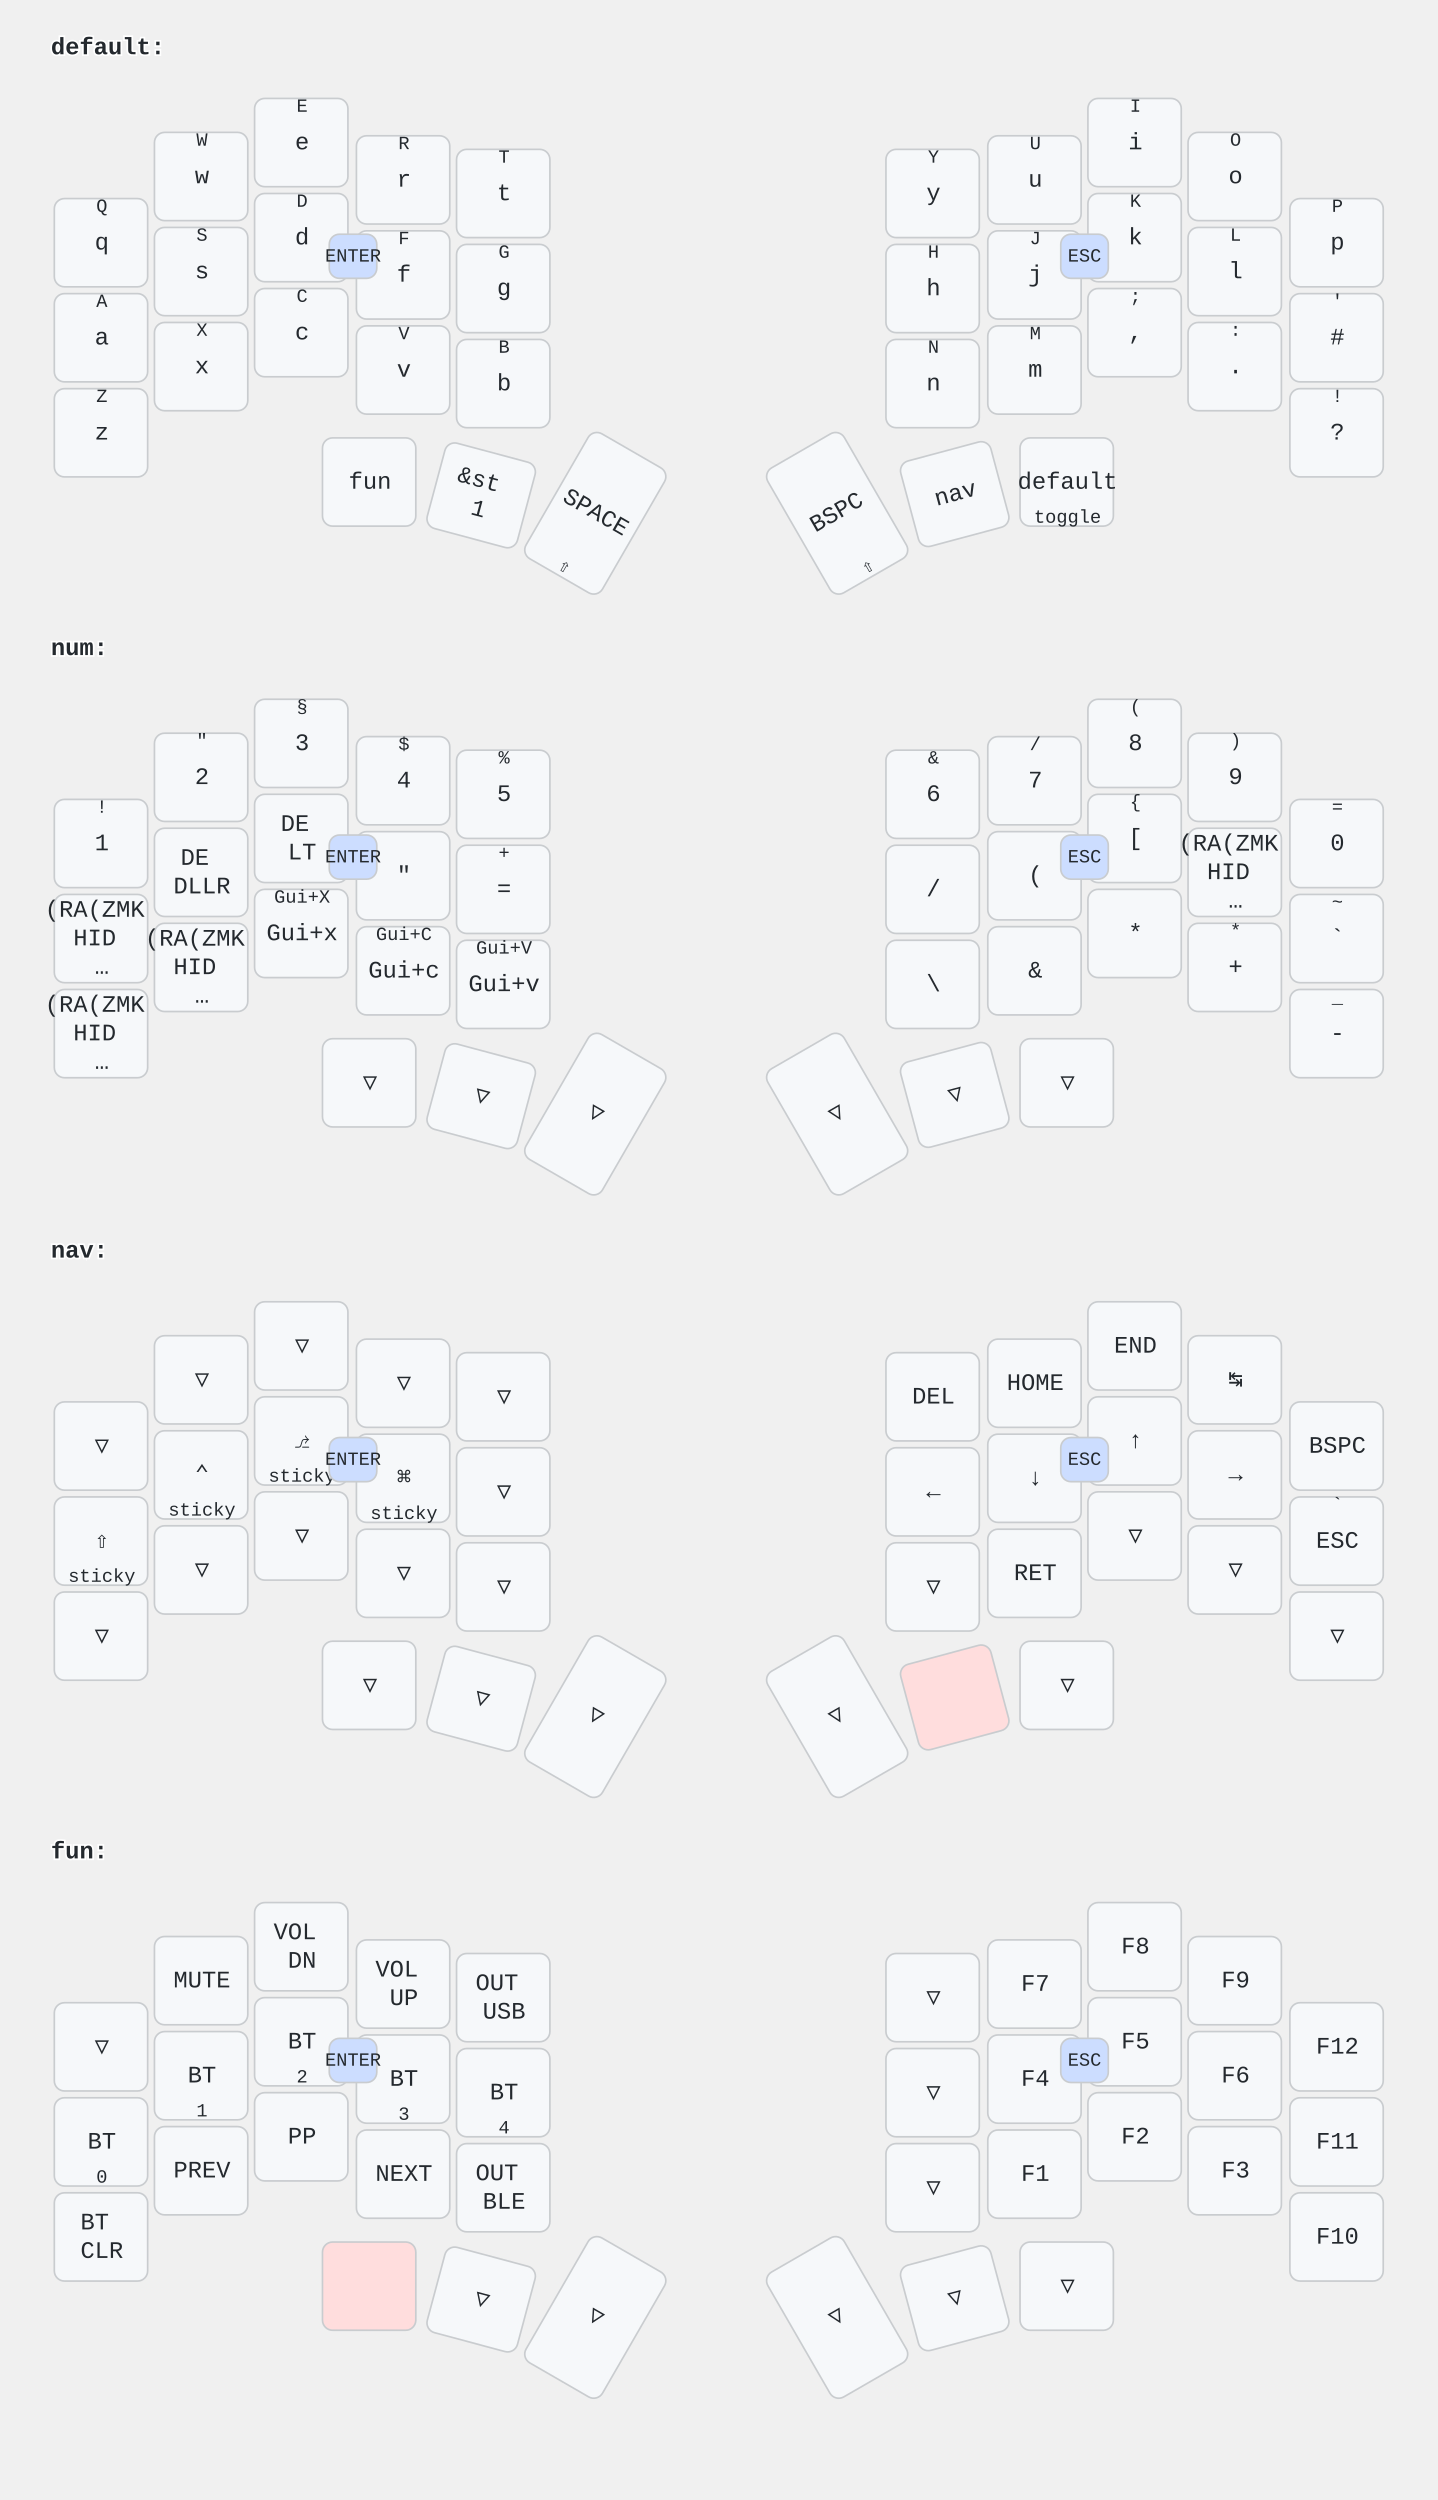
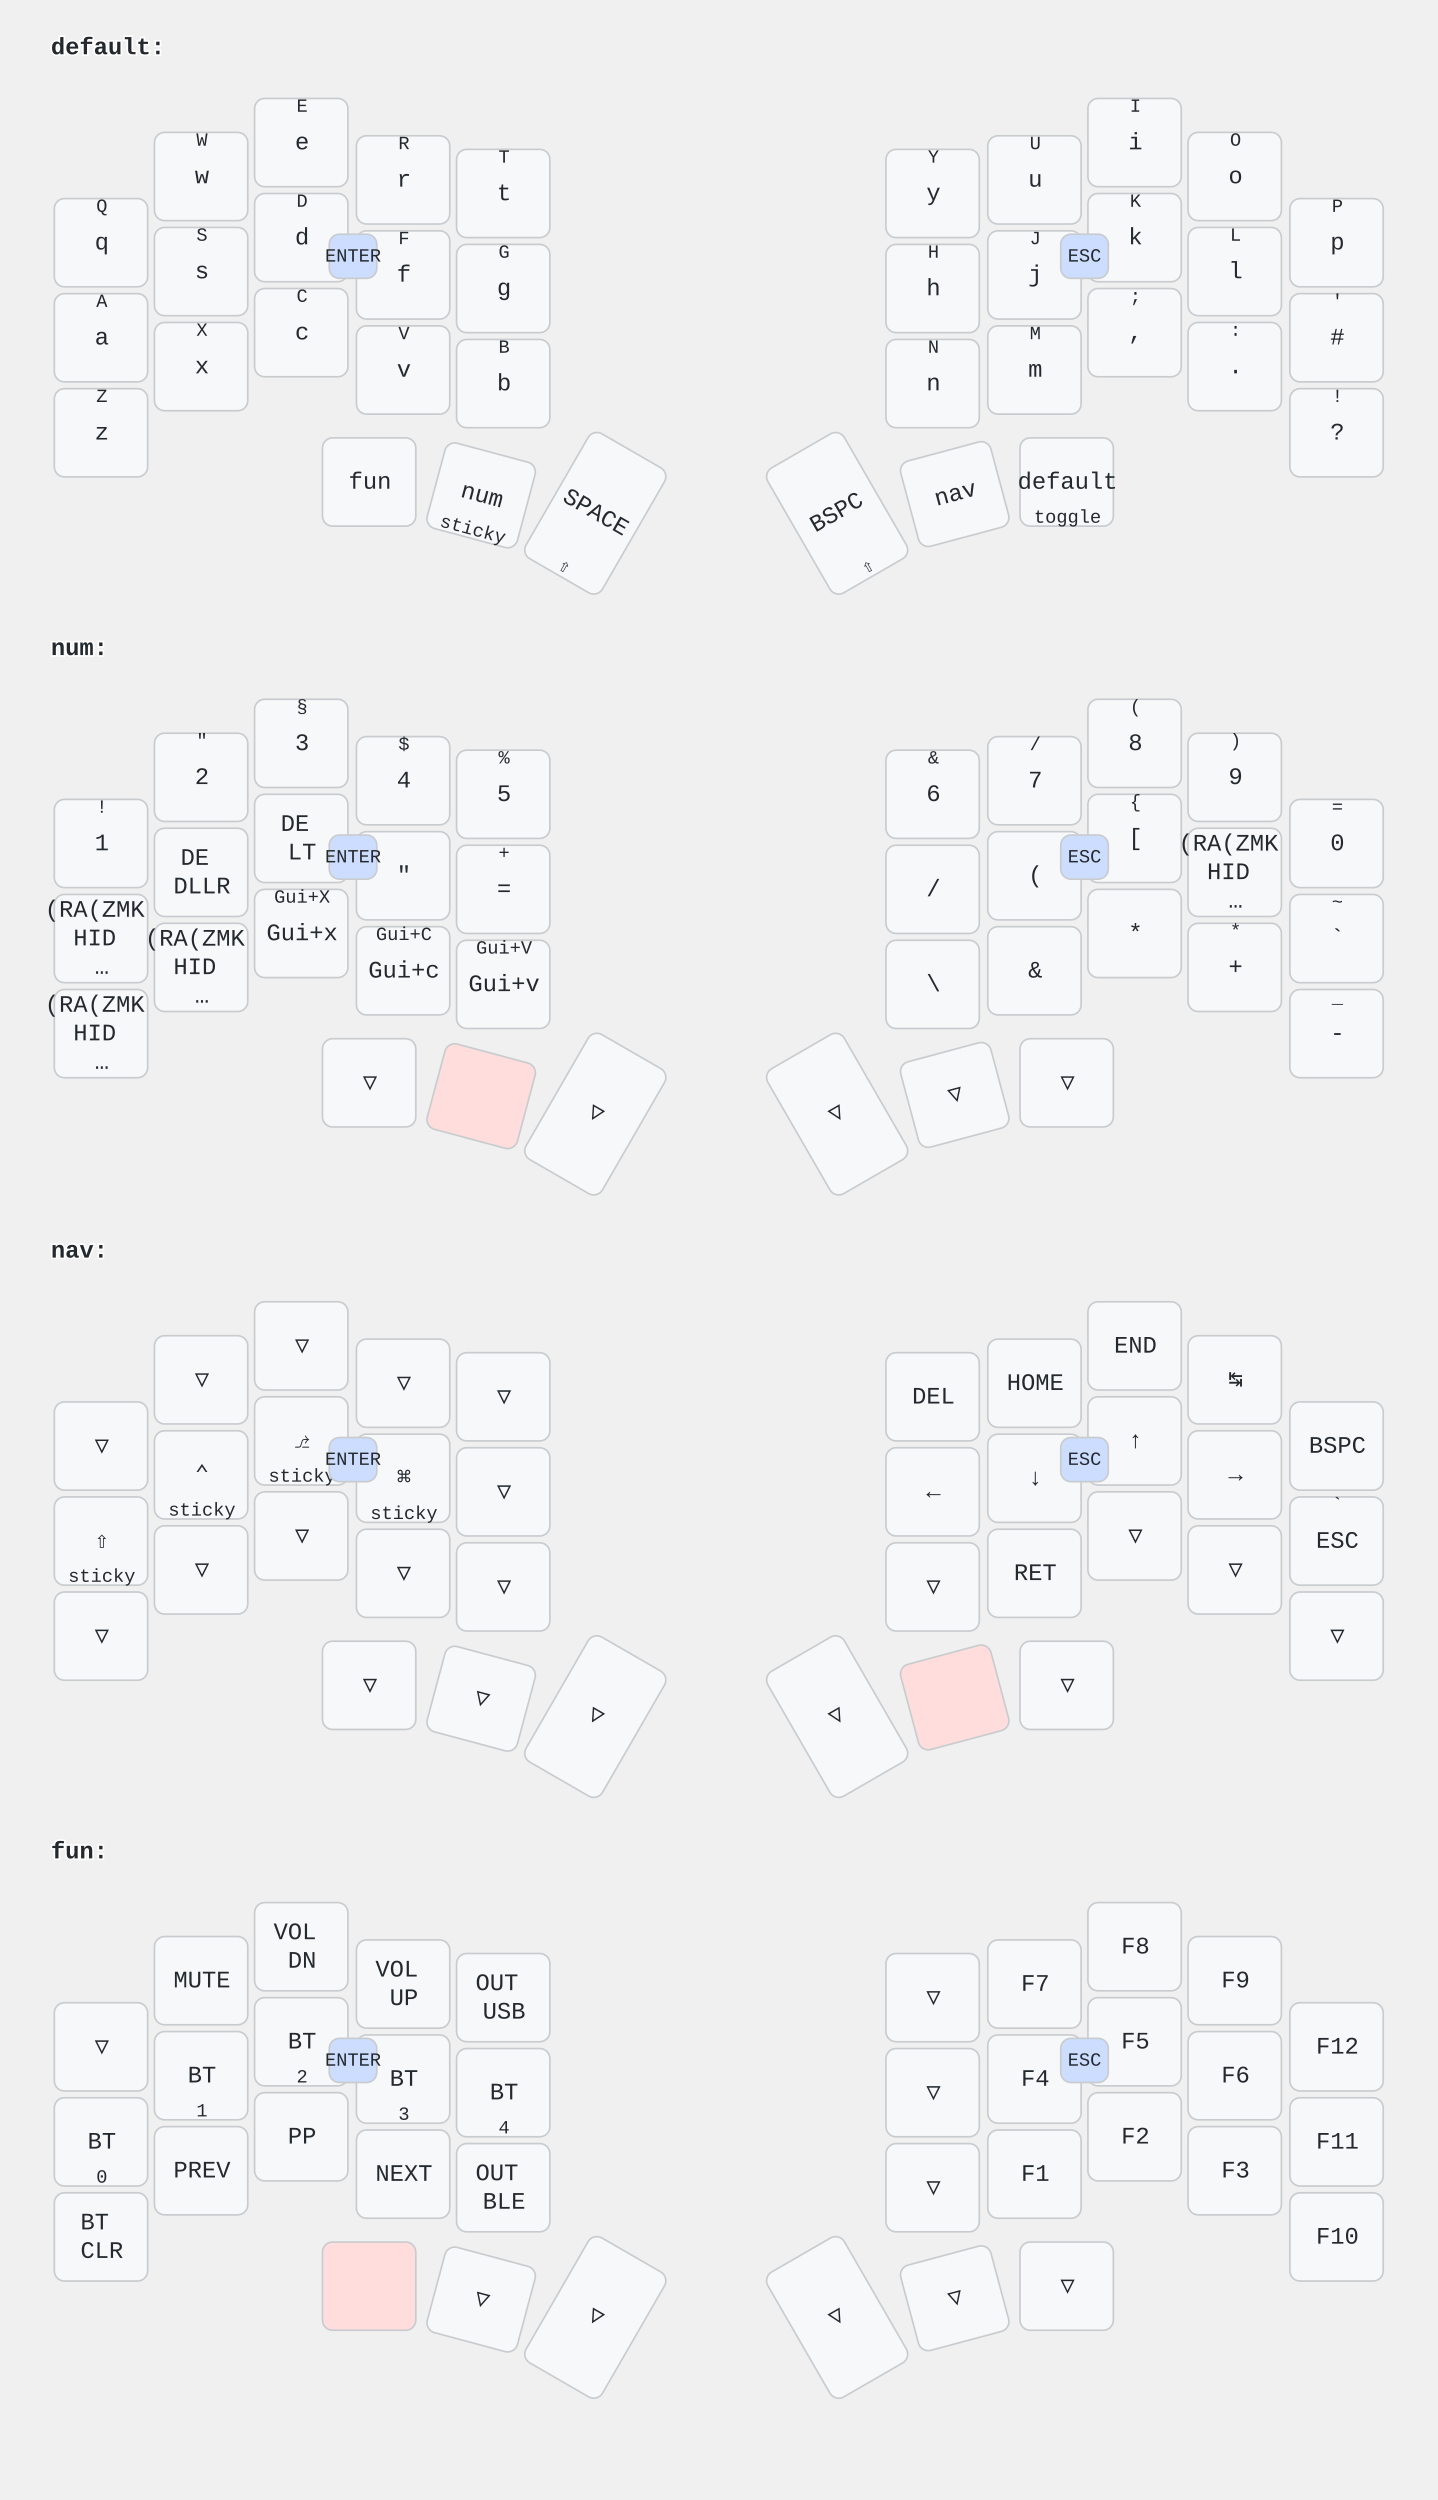
<svg xmlns="http://www.w3.org/2000/svg" width="847" height="1473" viewBox="0 0 847 1473" class="keymap">
  <style>/* font and background color specifications */
svg {
    font-family: SFMono-Regular,Consolas,Liberation Mono,Menlo,monospace;
    font-size: 14px;
    font-kerning: normal;
    text-rendering: optimizeLegibility;
    fill: #24292e;
}

/* default key styling */
rect {
    fill: #f6f8fa;
    stroke: #c9cccf;
    stroke-width: 1;
}

/* color accent for combo boxes */
rect.combo {
    fill: #cdf;
}

/* color accent for held keys */
rect.held, rect.combo.held {
    fill: #fdd;
}

/* color accent for ghost (optional) keys */
rect.ghost, rect.combo.ghost {
    fill: #ddd;
}

text {
    text-anchor: middle;
    dominant-baseline: middle;
}

/* styling for layer labels */
text.label {
    font-weight: bold;
    text-anchor: start;
    stroke: white;
    stroke-width: 2;
    paint-order: stroke;
}

/* styling for combo tap, and key hold/shifted label text */
text.combo, text.hold, text.shifted {
    font-size: 11px;
}

text.hold {
    text-anchor: middle;
    dominant-baseline: auto;
}

text.shifted {
    text-anchor: middle;
    dominant-baseline: hanging;
}

/* styling for hold/shifted label text in combo box */
text.combo.hold, text.combo.shifted {
    font-size: 8px;
}

/* styling for combo dendrons */
path {
    stroke-width: 1;
    stroke: gray;
    fill: none;
}
</style>
  <g transform="translate(30, 0)" class="layer-default">
    <text x="0" y="28" class="label" id="default">default:</text>
    <g transform="translate(0, 56)">
      <g transform="translate(30, 87)" class="key keypos-0">
        <rect rx="6" ry="6" x="-28" y="-26" width="55" height="52" class="key" />
        <text x="0" y="0" class="key tap">q</text>
        <text x="0" y="-24" class="key shifted">Q</text>
      </g>
      <g transform="translate(89, 48)" class="key keypos-1">
        <rect rx="6" ry="6" x="-28" y="-26" width="55" height="52" class="key" />
        <text x="0" y="0" class="key tap">w</text>
        <text x="0" y="-24" class="key shifted">W</text>
      </g>
      <g transform="translate(148, 28)" class="key keypos-2">
        <rect rx="6" ry="6" x="-28" y="-26" width="55" height="52" class="key" />
        <text x="0" y="0" class="key tap">e</text>
        <text x="0" y="-24" class="key shifted">E</text>
      </g>
      <g transform="translate(208, 50)" class="key keypos-3">
        <rect rx="6" ry="6" x="-28" y="-26" width="55" height="52" class="key" />
        <text x="0" y="0" class="key tap">r</text>
        <text x="0" y="-24" class="key shifted">R</text>
      </g>
      <g transform="translate(267, 58)" class="key keypos-4">
        <rect rx="6" ry="6" x="-28" y="-26" width="55" height="52" class="key" />
        <text x="0" y="0" class="key tap">t</text>
        <text x="0" y="-24" class="key shifted">T</text>
      </g>
      <g transform="translate(520, 58)" class="key keypos-5">
        <rect rx="6" ry="6" x="-28" y="-26" width="55" height="52" class="key" />
        <text x="0" y="0" class="key tap">y</text>
        <text x="0" y="-24" class="key shifted">Y</text>
      </g>
      <g transform="translate(580, 50)" class="key keypos-6">
        <rect rx="6" ry="6" x="-28" y="-26" width="55" height="52" class="key" />
        <text x="0" y="0" class="key tap">u</text>
        <text x="0" y="-24" class="key shifted">U</text>
      </g>
      <g transform="translate(639, 28)" class="key keypos-7">
        <rect rx="6" ry="6" x="-28" y="-26" width="55" height="52" class="key" />
        <text x="0" y="0" class="key tap">i</text>
        <text x="0" y="-24" class="key shifted">I</text>
      </g>
      <g transform="translate(698, 48)" class="key keypos-8">
        <rect rx="6" ry="6" x="-28" y="-26" width="55" height="52" class="key" />
        <text x="0" y="0" class="key tap">o</text>
        <text x="0" y="-24" class="key shifted">O</text>
      </g>
      <g transform="translate(758, 87)" class="key keypos-9">
        <rect rx="6" ry="6" x="-28" y="-26" width="55" height="52" class="key" />
        <text x="0" y="0" class="key tap">p</text>
        <text x="0" y="-24" class="key shifted">P</text>
      </g>
      <g transform="translate(30, 143)" class="key keypos-10">
        <rect rx="6" ry="6" x="-28" y="-26" width="55" height="52" class="key" />
        <text x="0" y="0" class="key tap">a</text>
        <text x="0" y="-24" class="key shifted">A</text>
      </g>
      <g transform="translate(89, 104)" class="key keypos-11">
        <rect rx="6" ry="6" x="-28" y="-26" width="55" height="52" class="key" />
        <text x="0" y="0" class="key tap">s</text>
        <text x="0" y="-24" class="key shifted">S</text>
      </g>
      <g transform="translate(148, 84)" class="key keypos-12">
        <rect rx="6" ry="6" x="-28" y="-26" width="55" height="52" class="key" />
        <text x="0" y="0" class="key tap">d</text>
        <text x="0" y="-24" class="key shifted">D</text>
      </g>
      <g transform="translate(208, 106)" class="key keypos-13">
        <rect rx="6" ry="6" x="-28" y="-26" width="55" height="52" class="key" />
        <text x="0" y="0" class="key tap">f</text>
        <text x="0" y="-24" class="key shifted">F</text>
      </g>
      <g transform="translate(267, 114)" class="key keypos-14">
        <rect rx="6" ry="6" x="-28" y="-26" width="55" height="52" class="key" />
        <text x="0" y="0" class="key tap">g</text>
        <text x="0" y="-24" class="key shifted">G</text>
      </g>
      <g transform="translate(520, 114)" class="key keypos-15">
        <rect rx="6" ry="6" x="-28" y="-26" width="55" height="52" class="key" />
        <text x="0" y="0" class="key tap">h</text>
        <text x="0" y="-24" class="key shifted">H</text>
      </g>
      <g transform="translate(580, 106)" class="key keypos-16">
        <rect rx="6" ry="6" x="-28" y="-26" width="55" height="52" class="key" />
        <text x="0" y="0" class="key tap">j</text>
        <text x="0" y="-24" class="key shifted">J</text>
      </g>
      <g transform="translate(639, 84)" class="key keypos-17">
        <rect rx="6" ry="6" x="-28" y="-26" width="55" height="52" class="key" />
        <text x="0" y="0" class="key tap">k</text>
        <text x="0" y="-24" class="key shifted">K</text>
      </g>
      <g transform="translate(698, 104)" class="key keypos-18">
        <rect rx="6" ry="6" x="-28" y="-26" width="55" height="52" class="key" />
        <text x="0" y="0" class="key tap">l</text>
        <text x="0" y="-24" class="key shifted">L</text>
      </g>
      <g transform="translate(758, 143)" class="key keypos-19">
        <rect rx="6" ry="6" x="-28" y="-26" width="55" height="52" class="key" />
        <text x="0" y="0" class="key tap">#</text>
        <text x="0" y="-24" class="key shifted">'</text>
      </g>
      <g transform="translate(30, 199)" class="key keypos-20">
        <rect rx="6" ry="6" x="-28" y="-26" width="55" height="52" class="key" />
        <text x="0" y="0" class="key tap">z</text>
        <text x="0" y="-24" class="key shifted">Z</text>
      </g>
      <g transform="translate(89, 160)" class="key keypos-21">
        <rect rx="6" ry="6" x="-28" y="-26" width="55" height="52" class="key" />
        <text x="0" y="0" class="key tap">x</text>
        <text x="0" y="-24" class="key shifted">X</text>
      </g>
      <g transform="translate(148, 140)" class="key keypos-22">
        <rect rx="6" ry="6" x="-28" y="-26" width="55" height="52" class="key" />
        <text x="0" y="0" class="key tap">c</text>
        <text x="0" y="-24" class="key shifted">C</text>
      </g>
      <g transform="translate(208, 162)" class="key keypos-23">
        <rect rx="6" ry="6" x="-28" y="-26" width="55" height="52" class="key" />
        <text x="0" y="0" class="key tap">v</text>
        <text x="0" y="-24" class="key shifted">V</text>
      </g>
      <g transform="translate(267, 170)" class="key keypos-24">
        <rect rx="6" ry="6" x="-28" y="-26" width="55" height="52" class="key" />
        <text x="0" y="0" class="key tap">b</text>
        <text x="0" y="-24" class="key shifted">B</text>
      </g>
      <g transform="translate(520, 170)" class="key keypos-25">
        <rect rx="6" ry="6" x="-28" y="-26" width="55" height="52" class="key" />
        <text x="0" y="0" class="key tap">n</text>
        <text x="0" y="-24" class="key shifted">N</text>
      </g>
      <g transform="translate(580, 162)" class="key keypos-26">
        <rect rx="6" ry="6" x="-28" y="-26" width="55" height="52" class="key" />
        <text x="0" y="0" class="key tap">m</text>
        <text x="0" y="-24" class="key shifted">M</text>
      </g>
      <g transform="translate(639, 140)" class="key keypos-27">
        <rect rx="6" ry="6" x="-28" y="-26" width="55" height="52" class="key" />
        <text x="0" y="0" class="key tap">,</text>
        <text x="0" y="-24" class="key shifted">;</text>
      </g>
      <g transform="translate(698, 160)" class="key keypos-28">
        <rect rx="6" ry="6" x="-28" y="-26" width="55" height="52" class="key" />
        <text x="0" y="0" class="key tap">.</text>
        <text x="0" y="-24" class="key shifted">:</text>
      </g>
      <g transform="translate(758, 199)" class="key keypos-29">
        <rect rx="6" ry="6" x="-28" y="-26" width="55" height="52" class="key" />
        <text x="0" y="0" class="key tap">?</text>
        <text x="0" y="-24" class="key shifted">!</text>
      </g>
      <g transform="translate(188, 228)" class="key keypos-30">
        <rect rx="6" ry="6" x="-28" y="-26" width="55" height="52" class="key" />
        <a href="#fun">
          <text x="0" y="0" class="key tap layer-activator">fun</text>
        </a>
      </g>
      <g transform="translate(254, 236) rotate(15.0)" class="key keypos-31">
        <rect rx="6" ry="6" x="-28" y="-26" width="55" height="52" class="key" />
-         <text x="0" y="0" class="key tap">
-           <tspan x="0" dy="-0.6em">&amp;st</tspan>
-           <tspan x="0" dy="1.2em">1</tspan>
-         </text>
+         <a href="#num">
+           <text x="0" y="0" class="key tap layer-activator">num</text>
+         </a>
+         <text x="0" y="24" class="key hold">sticky</text>
      </g>
      <g transform="translate(321, 246) rotate(30.0)" class="key keypos-32">
        <rect rx="6" ry="6" x="-26" y="-42" width="52" height="85" class="key" />
        <text x="0" y="0" class="key tap">SPACE</text>
        <text x="0" y="40" class="key hold">⇧</text>
      </g>
      <g transform="translate(463, 246) rotate(-30.0)" class="key keypos-33">
        <rect rx="6" ry="6" x="-26" y="-42" width="52" height="85" class="key" />
        <text x="0" y="0" class="key tap">BSPC</text>
        <text x="0" y="40" class="key hold">⇧</text>
      </g>
      <g transform="translate(533, 235) rotate(-15.0)" class="key keypos-34">
        <rect rx="6" ry="6" x="-28" y="-26" width="55" height="52" class="key" />
        <a href="#nav">
          <text x="0" y="0" class="key tap layer-activator">nav</text>
        </a>
      </g>
      <g transform="translate(599, 228)" class="key keypos-35">
        <rect rx="6" ry="6" x="-28" y="-26" width="55" height="52" class="key" />
        <a href="#default">
          <text x="0" y="0" class="key tap layer-activator">default</text>
        </a>
        <text x="0" y="24" class="key hold">toggle</text>
      </g>
      <g class="combo combopos-0">
        <rect rx="6" ry="6" x="595" y="82" width="28" height="26" class="combo" />
        <text x="609" y="95" class="combo tap">ESC</text>
      </g>
      <g class="combo combopos-1">
        <rect rx="6" ry="6" x="164" y="82" width="28" height="26" class="combo" />
        <text x="178" y="95" class="combo tap">ENTER</text>
      </g>
    </g>
  </g>
  <g transform="translate(30, 354)" class="layer-num">
    <text x="0" y="28" class="label" id="num">num:</text>
    <g transform="translate(0, 56)">
      <g transform="translate(30, 87)" class="key keypos-0">
        <rect rx="6" ry="6" x="-28" y="-26" width="55" height="52" class="key" />
        <text x="0" y="0" class="key tap">1</text>
        <text x="0" y="-24" class="key shifted">!</text>
      </g>
      <g transform="translate(89, 48)" class="key keypos-1">
        <rect rx="6" ry="6" x="-28" y="-26" width="55" height="52" class="key" />
        <text x="0" y="0" class="key tap">2</text>
        <text x="0" y="-24" class="key shifted">"</text>
      </g>
      <g transform="translate(148, 28)" class="key keypos-2">
        <rect rx="6" ry="6" x="-28" y="-26" width="55" height="52" class="key" />
        <text x="0" y="0" class="key tap">3</text>
        <text x="0" y="-24" class="key shifted">§</text>
      </g>
      <g transform="translate(208, 50)" class="key keypos-3">
        <rect rx="6" ry="6" x="-28" y="-26" width="55" height="52" class="key" />
        <text x="0" y="0" class="key tap">4</text>
        <text x="0" y="-24" class="key shifted">$</text>
      </g>
      <g transform="translate(267, 58)" class="key keypos-4">
        <rect rx="6" ry="6" x="-28" y="-26" width="55" height="52" class="key" />
        <text x="0" y="0" class="key tap">5</text>
        <text x="0" y="-24" class="key shifted">%</text>
      </g>
      <g transform="translate(520, 58)" class="key keypos-5">
        <rect rx="6" ry="6" x="-28" y="-26" width="55" height="52" class="key" />
        <text x="0" y="0" class="key tap">6</text>
        <text x="0" y="-24" class="key shifted">&amp;</text>
      </g>
      <g transform="translate(580, 50)" class="key keypos-6">
        <rect rx="6" ry="6" x="-28" y="-26" width="55" height="52" class="key" />
        <text x="0" y="0" class="key tap">7</text>
        <text x="0" y="-24" class="key shifted">/</text>
      </g>
      <g transform="translate(639, 28)" class="key keypos-7">
        <rect rx="6" ry="6" x="-28" y="-26" width="55" height="52" class="key" />
        <text x="0" y="0" class="key tap">8</text>
        <text x="0" y="-24" class="key shifted">(</text>
      </g>
      <g transform="translate(698, 48)" class="key keypos-8">
        <rect rx="6" ry="6" x="-28" y="-26" width="55" height="52" class="key" />
        <text x="0" y="0" class="key tap">9</text>
        <text x="0" y="-24" class="key shifted">)</text>
      </g>
      <g transform="translate(758, 87)" class="key keypos-9">
        <rect rx="6" ry="6" x="-28" y="-26" width="55" height="52" class="key" />
        <text x="0" y="0" class="key tap">0</text>
        <text x="0" y="-24" class="key shifted">=</text>
      </g>
      <g transform="translate(30, 143)" class="key keypos-10">
        <rect rx="6" ry="6" x="-28" y="-26" width="55" height="52" class="key" />
        <text x="0" y="0" class="key tap">
          <tspan x="0" dy="-1.2em">(RA(ZMK</tspan>
          <tspan x="0" dy="1.2em">HID</tspan>
          <tspan x="0" dy="1.2em">…</tspan>
        </text>
      </g>
      <g transform="translate(89, 104)" class="key keypos-11">
        <rect rx="6" ry="6" x="-28" y="-26" width="55" height="52" class="key" />
        <text x="0" y="0" class="key tap">
          <tspan x="0" dy="-0.6em">DE</tspan>
          <tspan x="0" dy="1.2em">DLLR</tspan>
        </text>
      </g>
      <g transform="translate(148, 84)" class="key keypos-12">
        <rect rx="6" ry="6" x="-28" y="-26" width="55" height="52" class="key" />
        <text x="0" y="0" class="key tap">
          <tspan x="0" dy="-0.6em">DE</tspan>
          <tspan x="0" dy="1.2em">LT</tspan>
        </text>
      </g>
      <g transform="translate(208, 106)" class="key keypos-13">
        <rect rx="6" ry="6" x="-28" y="-26" width="55" height="52" class="key" />
        <text x="0" y="0" class="key tap">"</text>
      </g>
      <g transform="translate(267, 114)" class="key keypos-14">
        <rect rx="6" ry="6" x="-28" y="-26" width="55" height="52" class="key" />
        <text x="0" y="0" class="key tap">=</text>
        <text x="0" y="-24" class="key shifted">+</text>
      </g>
      <g transform="translate(520, 114)" class="key keypos-15">
        <rect rx="6" ry="6" x="-28" y="-26" width="55" height="52" class="key" />
        <text x="0" y="0" class="key tap">/</text>
      </g>
      <g transform="translate(580, 106)" class="key keypos-16">
        <rect rx="6" ry="6" x="-28" y="-26" width="55" height="52" class="key" />
        <text x="0" y="0" class="key tap">(</text>
      </g>
      <g transform="translate(639, 84)" class="key keypos-17">
        <rect rx="6" ry="6" x="-28" y="-26" width="55" height="52" class="key" />
        <text x="0" y="0" class="key tap">[</text>
        <text x="0" y="-24" class="key shifted">{</text>
      </g>
      <g transform="translate(698, 104)" class="key keypos-18">
        <rect rx="6" ry="6" x="-28" y="-26" width="55" height="52" class="key" />
        <text x="0" y="0" class="key tap">
          <tspan x="0" dy="-1.2em">(RA(ZMK</tspan>
          <tspan x="0" dy="1.2em">HID</tspan>
          <tspan x="0" dy="1.2em">…</tspan>
        </text>
      </g>
      <g transform="translate(758, 143)" class="key keypos-19">
        <rect rx="6" ry="6" x="-28" y="-26" width="55" height="52" class="key" />
        <text x="0" y="0" class="key tap">`</text>
        <text x="0" y="-24" class="key shifted">~</text>
      </g>
      <g transform="translate(30, 199)" class="key keypos-20">
        <rect rx="6" ry="6" x="-28" y="-26" width="55" height="52" class="key" />
        <text x="0" y="0" class="key tap">
          <tspan x="0" dy="-1.2em">(RA(ZMK</tspan>
          <tspan x="0" dy="1.2em">HID</tspan>
          <tspan x="0" dy="1.2em">…</tspan>
        </text>
      </g>
      <g transform="translate(89, 160)" class="key keypos-21">
        <rect rx="6" ry="6" x="-28" y="-26" width="55" height="52" class="key" />
        <text x="0" y="0" class="key tap">
          <tspan x="0" dy="-1.2em">(RA(ZMK</tspan>
          <tspan x="0" dy="1.2em">HID</tspan>
          <tspan x="0" dy="1.2em">…</tspan>
        </text>
      </g>
      <g transform="translate(148, 140)" class="key keypos-22">
        <rect rx="6" ry="6" x="-28" y="-26" width="55" height="52" class="key" />
        <text x="0" y="0" class="key tap">Gui+x</text>
        <text x="0" y="-24" class="key shifted">Gui+X</text>
      </g>
      <g transform="translate(208, 162)" class="key keypos-23">
        <rect rx="6" ry="6" x="-28" y="-26" width="55" height="52" class="key" />
        <text x="0" y="0" class="key tap">Gui+c</text>
        <text x="0" y="-24" class="key shifted">Gui+C</text>
      </g>
      <g transform="translate(267, 170)" class="key keypos-24">
        <rect rx="6" ry="6" x="-28" y="-26" width="55" height="52" class="key" />
        <text x="0" y="0" class="key tap">Gui+v</text>
        <text x="0" y="-24" class="key shifted">Gui+V</text>
      </g>
      <g transform="translate(520, 170)" class="key keypos-25">
        <rect rx="6" ry="6" x="-28" y="-26" width="55" height="52" class="key" />
        <text x="0" y="0" class="key tap">\</text>
      </g>
      <g transform="translate(580, 162)" class="key keypos-26">
        <rect rx="6" ry="6" x="-28" y="-26" width="55" height="52" class="key" />
        <text x="0" y="0" class="key tap">&amp;</text>
      </g>
      <g transform="translate(639, 140)" class="key keypos-27">
        <rect rx="6" ry="6" x="-28" y="-26" width="55" height="52" class="key" />
        <text x="0" y="0" class="key tap">*</text>
      </g>
      <g transform="translate(698, 160)" class="key keypos-28">
        <rect rx="6" ry="6" x="-28" y="-26" width="55" height="52" class="key" />
        <text x="0" y="0" class="key tap">+</text>
        <text x="0" y="-24" class="key shifted">*</text>
      </g>
      <g transform="translate(758, 199)" class="key keypos-29">
        <rect rx="6" ry="6" x="-28" y="-26" width="55" height="52" class="key" />
        <text x="0" y="0" class="key tap">-</text>
        <text x="0" y="-24" class="key shifted">_</text>
      </g>
      <g transform="translate(188, 228)" class="key trans keypos-30">
        <rect rx="6" ry="6" x="-28" y="-26" width="55" height="52" class="key trans" />
        <text x="0" y="0" class="key trans tap">▽</text>
      </g>
-       <g transform="translate(254, 236) rotate(15.0)" class="key trans keypos-31">
-         <rect rx="6" ry="6" x="-28" y="-26" width="55" height="52" class="key trans" />
-         <text x="0" y="0" class="key trans tap">▽</text>
+       <g transform="translate(254, 236) rotate(15.0)" class="key held keypos-31">
+         <rect rx="6" ry="6" x="-28" y="-26" width="55" height="52" class="key held" />
      </g>
      <g transform="translate(321, 246) rotate(30.0)" class="key trans keypos-32">
        <rect rx="6" ry="6" x="-26" y="-42" width="52" height="85" class="key trans" />
        <text x="0" y="0" class="key trans tap">▽</text>
      </g>
      <g transform="translate(463, 246) rotate(-30.0)" class="key trans keypos-33">
        <rect rx="6" ry="6" x="-26" y="-42" width="52" height="85" class="key trans" />
        <text x="0" y="0" class="key trans tap">▽</text>
      </g>
      <g transform="translate(533, 235) rotate(-15.0)" class="key trans keypos-34">
        <rect rx="6" ry="6" x="-28" y="-26" width="55" height="52" class="key trans" />
        <text x="0" y="0" class="key trans tap">▽</text>
      </g>
      <g transform="translate(599, 228)" class="key trans keypos-35">
        <rect rx="6" ry="6" x="-28" y="-26" width="55" height="52" class="key trans" />
        <text x="0" y="0" class="key trans tap">▽</text>
      </g>
      <g class="combo combopos-0">
        <rect rx="6" ry="6" x="595" y="82" width="28" height="26" class="combo" />
        <text x="609" y="95" class="combo tap">ESC</text>
      </g>
      <g class="combo combopos-1">
        <rect rx="6" ry="6" x="164" y="82" width="28" height="26" class="combo" />
        <text x="178" y="95" class="combo tap">ENTER</text>
      </g>
    </g>
  </g>
  <g transform="translate(30, 709)" class="layer-nav">
    <text x="0" y="28" class="label" id="nav">nav:</text>
    <g transform="translate(0, 56)">
      <g transform="translate(30, 87)" class="key trans keypos-0">
        <rect rx="6" ry="6" x="-28" y="-26" width="55" height="52" class="key trans" />
        <text x="0" y="0" class="key trans tap">▽</text>
      </g>
      <g transform="translate(89, 48)" class="key trans keypos-1">
        <rect rx="6" ry="6" x="-28" y="-26" width="55" height="52" class="key trans" />
        <text x="0" y="0" class="key trans tap">▽</text>
      </g>
      <g transform="translate(148, 28)" class="key trans keypos-2">
        <rect rx="6" ry="6" x="-28" y="-26" width="55" height="52" class="key trans" />
        <text x="0" y="0" class="key trans tap">▽</text>
      </g>
      <g transform="translate(208, 50)" class="key trans keypos-3">
        <rect rx="6" ry="6" x="-28" y="-26" width="55" height="52" class="key trans" />
        <text x="0" y="0" class="key trans tap">▽</text>
      </g>
      <g transform="translate(267, 58)" class="key trans keypos-4">
        <rect rx="6" ry="6" x="-28" y="-26" width="55" height="52" class="key trans" />
        <text x="0" y="0" class="key trans tap">▽</text>
      </g>
      <g transform="translate(520, 58)" class="key keypos-5">
        <rect rx="6" ry="6" x="-28" y="-26" width="55" height="52" class="key" />
        <text x="0" y="0" class="key tap">DEL</text>
      </g>
      <g transform="translate(580, 50)" class="key keypos-6">
        <rect rx="6" ry="6" x="-28" y="-26" width="55" height="52" class="key" />
        <text x="0" y="0" class="key tap">HOME</text>
      </g>
      <g transform="translate(639, 28)" class="key keypos-7">
        <rect rx="6" ry="6" x="-28" y="-26" width="55" height="52" class="key" />
        <text x="0" y="0" class="key tap">END</text>
      </g>
      <g transform="translate(698, 48)" class="key keypos-8">
        <rect rx="6" ry="6" x="-28" y="-26" width="55" height="52" class="key" />
        <text x="0" y="0" class="key tap">↹</text>
      </g>
      <g transform="translate(758, 87)" class="key keypos-9">
        <rect rx="6" ry="6" x="-28" y="-26" width="55" height="52" class="key" />
        <text x="0" y="0" class="key tap">BSPC</text>
      </g>
      <g transform="translate(30, 143)" class="key keypos-10">
        <rect rx="6" ry="6" x="-28" y="-26" width="55" height="52" class="key" />
        <text x="0" y="0" class="key tap">⇧</text>
        <text x="0" y="24" class="key hold">sticky</text>
      </g>
      <g transform="translate(89, 104)" class="key keypos-11">
        <rect rx="6" ry="6" x="-28" y="-26" width="55" height="52" class="key" />
        <text x="0" y="0" class="key tap">⌃</text>
        <text x="0" y="24" class="key hold">sticky</text>
      </g>
      <g transform="translate(148, 84)" class="key keypos-12">
        <rect rx="6" ry="6" x="-28" y="-26" width="55" height="52" class="key" />
        <text x="0" y="0" class="key tap">⎇</text>
        <text x="0" y="24" class="key hold">sticky</text>
      </g>
      <g transform="translate(208, 106)" class="key keypos-13">
        <rect rx="6" ry="6" x="-28" y="-26" width="55" height="52" class="key" />
        <text x="0" y="0" class="key tap">⌘</text>
        <text x="0" y="24" class="key hold">sticky</text>
      </g>
      <g transform="translate(267, 114)" class="key trans keypos-14">
        <rect rx="6" ry="6" x="-28" y="-26" width="55" height="52" class="key trans" />
        <text x="0" y="0" class="key trans tap">▽</text>
      </g>
      <g transform="translate(520, 114)" class="key keypos-15">
        <rect rx="6" ry="6" x="-28" y="-26" width="55" height="52" class="key" />
        <text x="0" y="0" class="key tap">←</text>
      </g>
      <g transform="translate(580, 106)" class="key keypos-16">
        <rect rx="6" ry="6" x="-28" y="-26" width="55" height="52" class="key" />
        <text x="0" y="0" class="key tap">↓</text>
      </g>
      <g transform="translate(639, 84)" class="key keypos-17">
        <rect rx="6" ry="6" x="-28" y="-26" width="55" height="52" class="key" />
        <text x="0" y="0" class="key tap">↑</text>
      </g>
      <g transform="translate(698, 104)" class="key keypos-18">
        <rect rx="6" ry="6" x="-28" y="-26" width="55" height="52" class="key" />
        <text x="0" y="0" class="key tap">→</text>
      </g>
      <g transform="translate(758, 143)" class="key keypos-19">
        <rect rx="6" ry="6" x="-28" y="-26" width="55" height="52" class="key" />
        <text x="0" y="0" class="key tap">ESC</text>
        <text x="0" y="-24" class="key shifted">`</text>
      </g>
      <g transform="translate(30, 199)" class="key trans keypos-20">
        <rect rx="6" ry="6" x="-28" y="-26" width="55" height="52" class="key trans" />
        <text x="0" y="0" class="key trans tap">▽</text>
      </g>
      <g transform="translate(89, 160)" class="key trans keypos-21">
        <rect rx="6" ry="6" x="-28" y="-26" width="55" height="52" class="key trans" />
        <text x="0" y="0" class="key trans tap">▽</text>
      </g>
      <g transform="translate(148, 140)" class="key trans keypos-22">
        <rect rx="6" ry="6" x="-28" y="-26" width="55" height="52" class="key trans" />
        <text x="0" y="0" class="key trans tap">▽</text>
      </g>
      <g transform="translate(208, 162)" class="key trans keypos-23">
        <rect rx="6" ry="6" x="-28" y="-26" width="55" height="52" class="key trans" />
        <text x="0" y="0" class="key trans tap">▽</text>
      </g>
      <g transform="translate(267, 170)" class="key trans keypos-24">
        <rect rx="6" ry="6" x="-28" y="-26" width="55" height="52" class="key trans" />
        <text x="0" y="0" class="key trans tap">▽</text>
      </g>
      <g transform="translate(520, 170)" class="key trans keypos-25">
        <rect rx="6" ry="6" x="-28" y="-26" width="55" height="52" class="key trans" />
        <text x="0" y="0" class="key trans tap">▽</text>
      </g>
      <g transform="translate(580, 162)" class="key keypos-26">
        <rect rx="6" ry="6" x="-28" y="-26" width="55" height="52" class="key" />
        <text x="0" y="0" class="key tap">RET</text>
      </g>
      <g transform="translate(639, 140)" class="key trans keypos-27">
        <rect rx="6" ry="6" x="-28" y="-26" width="55" height="52" class="key trans" />
        <text x="0" y="0" class="key trans tap">▽</text>
      </g>
      <g transform="translate(698, 160)" class="key trans keypos-28">
        <rect rx="6" ry="6" x="-28" y="-26" width="55" height="52" class="key trans" />
        <text x="0" y="0" class="key trans tap">▽</text>
      </g>
      <g transform="translate(758, 199)" class="key trans keypos-29">
        <rect rx="6" ry="6" x="-28" y="-26" width="55" height="52" class="key trans" />
        <text x="0" y="0" class="key trans tap">▽</text>
      </g>
      <g transform="translate(188, 228)" class="key trans keypos-30">
        <rect rx="6" ry="6" x="-28" y="-26" width="55" height="52" class="key trans" />
        <text x="0" y="0" class="key trans tap">▽</text>
      </g>
      <g transform="translate(254, 236) rotate(15.0)" class="key trans keypos-31">
        <rect rx="6" ry="6" x="-28" y="-26" width="55" height="52" class="key trans" />
        <text x="0" y="0" class="key trans tap">▽</text>
      </g>
      <g transform="translate(321, 246) rotate(30.0)" class="key trans keypos-32">
        <rect rx="6" ry="6" x="-26" y="-42" width="52" height="85" class="key trans" />
        <text x="0" y="0" class="key trans tap">▽</text>
      </g>
      <g transform="translate(463, 246) rotate(-30.0)" class="key trans keypos-33">
        <rect rx="6" ry="6" x="-26" y="-42" width="52" height="85" class="key trans" />
        <text x="0" y="0" class="key trans tap">▽</text>
      </g>
      <g transform="translate(533, 235) rotate(-15.0)" class="key held keypos-34">
        <rect rx="6" ry="6" x="-28" y="-26" width="55" height="52" class="key held" />
      </g>
      <g transform="translate(599, 228)" class="key trans keypos-35">
        <rect rx="6" ry="6" x="-28" y="-26" width="55" height="52" class="key trans" />
        <text x="0" y="0" class="key trans tap">▽</text>
      </g>
      <g class="combo combopos-0">
        <rect rx="6" ry="6" x="595" y="82" width="28" height="26" class="combo" />
        <text x="609" y="95" class="combo tap">ESC</text>
      </g>
      <g class="combo combopos-1">
        <rect rx="6" ry="6" x="164" y="82" width="28" height="26" class="combo" />
        <text x="178" y="95" class="combo tap">ENTER</text>
      </g>
    </g>
  </g>
  <g transform="translate(30, 1063)" class="layer-fun">
    <text x="0" y="28" class="label" id="fun">fun:</text>
    <g transform="translate(0, 56)">
      <g transform="translate(30, 87)" class="key trans keypos-0">
        <rect rx="6" ry="6" x="-28" y="-26" width="55" height="52" class="key trans" />
        <text x="0" y="0" class="key trans tap">▽</text>
      </g>
      <g transform="translate(89, 48)" class="key keypos-1">
        <rect rx="6" ry="6" x="-28" y="-26" width="55" height="52" class="key" />
        <text x="0" y="0" class="key tap">MUTE</text>
      </g>
      <g transform="translate(148, 28)" class="key keypos-2">
        <rect rx="6" ry="6" x="-28" y="-26" width="55" height="52" class="key" />
        <text x="0" y="0" class="key tap">
          <tspan x="0" dy="-0.6em">VOL</tspan>
          <tspan x="0" dy="1.2em">DN</tspan>
        </text>
      </g>
      <g transform="translate(208, 50)" class="key keypos-3">
        <rect rx="6" ry="6" x="-28" y="-26" width="55" height="52" class="key" />
        <text x="0" y="0" class="key tap">
          <tspan x="0" dy="-0.6em">VOL</tspan>
          <tspan x="0" dy="1.2em">UP</tspan>
        </text>
      </g>
      <g transform="translate(267, 58)" class="key keypos-4">
        <rect rx="6" ry="6" x="-28" y="-26" width="55" height="52" class="key" />
        <text x="0" y="0" class="key tap">
          <tspan x="0" dy="-0.6em">OUT</tspan>
          <tspan x="0" dy="1.2em">USB</tspan>
        </text>
      </g>
      <g transform="translate(520, 58)" class="key trans keypos-5">
        <rect rx="6" ry="6" x="-28" y="-26" width="55" height="52" class="key trans" />
        <text x="0" y="0" class="key trans tap">▽</text>
      </g>
      <g transform="translate(580, 50)" class="key keypos-6">
        <rect rx="6" ry="6" x="-28" y="-26" width="55" height="52" class="key" />
        <text x="0" y="0" class="key tap">F7</text>
      </g>
      <g transform="translate(639, 28)" class="key keypos-7">
        <rect rx="6" ry="6" x="-28" y="-26" width="55" height="52" class="key" />
        <text x="0" y="0" class="key tap">F8</text>
      </g>
      <g transform="translate(698, 48)" class="key keypos-8">
        <rect rx="6" ry="6" x="-28" y="-26" width="55" height="52" class="key" />
        <text x="0" y="0" class="key tap">F9</text>
      </g>
      <g transform="translate(758, 87)" class="key keypos-9">
        <rect rx="6" ry="6" x="-28" y="-26" width="55" height="52" class="key" />
        <text x="0" y="0" class="key tap">F12</text>
      </g>
      <g transform="translate(30, 143)" class="key keypos-10">
        <rect rx="6" ry="6" x="-28" y="-26" width="55" height="52" class="key" />
        <text x="0" y="0" class="key tap">BT</text>
        <text x="0" y="24" class="key hold">0</text>
      </g>
      <g transform="translate(89, 104)" class="key keypos-11">
        <rect rx="6" ry="6" x="-28" y="-26" width="55" height="52" class="key" />
        <text x="0" y="0" class="key tap">BT</text>
        <text x="0" y="24" class="key hold">1</text>
      </g>
      <g transform="translate(148, 84)" class="key keypos-12">
        <rect rx="6" ry="6" x="-28" y="-26" width="55" height="52" class="key" />
        <text x="0" y="0" class="key tap">BT</text>
        <text x="0" y="24" class="key hold">2</text>
      </g>
      <g transform="translate(208, 106)" class="key keypos-13">
        <rect rx="6" ry="6" x="-28" y="-26" width="55" height="52" class="key" />
        <text x="0" y="0" class="key tap">BT</text>
        <text x="0" y="24" class="key hold">3</text>
      </g>
      <g transform="translate(267, 114)" class="key keypos-14">
        <rect rx="6" ry="6" x="-28" y="-26" width="55" height="52" class="key" />
        <text x="0" y="0" class="key tap">BT</text>
        <text x="0" y="24" class="key hold">4</text>
      </g>
      <g transform="translate(520, 114)" class="key trans keypos-15">
        <rect rx="6" ry="6" x="-28" y="-26" width="55" height="52" class="key trans" />
        <text x="0" y="0" class="key trans tap">▽</text>
      </g>
      <g transform="translate(580, 106)" class="key keypos-16">
        <rect rx="6" ry="6" x="-28" y="-26" width="55" height="52" class="key" />
        <text x="0" y="0" class="key tap">F4</text>
      </g>
      <g transform="translate(639, 84)" class="key keypos-17">
        <rect rx="6" ry="6" x="-28" y="-26" width="55" height="52" class="key" />
        <text x="0" y="0" class="key tap">F5</text>
      </g>
      <g transform="translate(698, 104)" class="key keypos-18">
        <rect rx="6" ry="6" x="-28" y="-26" width="55" height="52" class="key" />
        <text x="0" y="0" class="key tap">F6</text>
      </g>
      <g transform="translate(758, 143)" class="key keypos-19">
        <rect rx="6" ry="6" x="-28" y="-26" width="55" height="52" class="key" />
        <text x="0" y="0" class="key tap">F11</text>
      </g>
      <g transform="translate(30, 199)" class="key keypos-20">
        <rect rx="6" ry="6" x="-28" y="-26" width="55" height="52" class="key" />
        <text x="0" y="0" class="key tap">
          <tspan x="0" dy="-0.6em">BT</tspan>
          <tspan x="0" dy="1.2em">CLR</tspan>
        </text>
      </g>
      <g transform="translate(89, 160)" class="key keypos-21">
        <rect rx="6" ry="6" x="-28" y="-26" width="55" height="52" class="key" />
        <text x="0" y="0" class="key tap">PREV</text>
      </g>
      <g transform="translate(148, 140)" class="key keypos-22">
        <rect rx="6" ry="6" x="-28" y="-26" width="55" height="52" class="key" />
        <text x="0" y="0" class="key tap">PP</text>
      </g>
      <g transform="translate(208, 162)" class="key keypos-23">
        <rect rx="6" ry="6" x="-28" y="-26" width="55" height="52" class="key" />
        <text x="0" y="0" class="key tap">NEXT</text>
      </g>
      <g transform="translate(267, 170)" class="key keypos-24">
        <rect rx="6" ry="6" x="-28" y="-26" width="55" height="52" class="key" />
        <text x="0" y="0" class="key tap">
          <tspan x="0" dy="-0.6em">OUT</tspan>
          <tspan x="0" dy="1.2em">BLE</tspan>
        </text>
      </g>
      <g transform="translate(520, 170)" class="key trans keypos-25">
        <rect rx="6" ry="6" x="-28" y="-26" width="55" height="52" class="key trans" />
        <text x="0" y="0" class="key trans tap">▽</text>
      </g>
      <g transform="translate(580, 162)" class="key keypos-26">
        <rect rx="6" ry="6" x="-28" y="-26" width="55" height="52" class="key" />
        <text x="0" y="0" class="key tap">F1</text>
      </g>
      <g transform="translate(639, 140)" class="key keypos-27">
        <rect rx="6" ry="6" x="-28" y="-26" width="55" height="52" class="key" />
        <text x="0" y="0" class="key tap">F2</text>
      </g>
      <g transform="translate(698, 160)" class="key keypos-28">
        <rect rx="6" ry="6" x="-28" y="-26" width="55" height="52" class="key" />
        <text x="0" y="0" class="key tap">F3</text>
      </g>
      <g transform="translate(758, 199)" class="key keypos-29">
        <rect rx="6" ry="6" x="-28" y="-26" width="55" height="52" class="key" />
        <text x="0" y="0" class="key tap">F10</text>
      </g>
      <g transform="translate(188, 228)" class="key held keypos-30">
        <rect rx="6" ry="6" x="-28" y="-26" width="55" height="52" class="key held" />
      </g>
      <g transform="translate(254, 236) rotate(15.0)" class="key trans keypos-31">
        <rect rx="6" ry="6" x="-28" y="-26" width="55" height="52" class="key trans" />
        <text x="0" y="0" class="key trans tap">▽</text>
      </g>
      <g transform="translate(321, 246) rotate(30.0)" class="key trans keypos-32">
        <rect rx="6" ry="6" x="-26" y="-42" width="52" height="85" class="key trans" />
        <text x="0" y="0" class="key trans tap">▽</text>
      </g>
      <g transform="translate(463, 246) rotate(-30.0)" class="key trans keypos-33">
        <rect rx="6" ry="6" x="-26" y="-42" width="52" height="85" class="key trans" />
        <text x="0" y="0" class="key trans tap">▽</text>
      </g>
      <g transform="translate(533, 235) rotate(-15.0)" class="key trans keypos-34">
        <rect rx="6" ry="6" x="-28" y="-26" width="55" height="52" class="key trans" />
        <text x="0" y="0" class="key trans tap">▽</text>
      </g>
      <g transform="translate(599, 228)" class="key trans keypos-35">
        <rect rx="6" ry="6" x="-28" y="-26" width="55" height="52" class="key trans" />
        <text x="0" y="0" class="key trans tap">▽</text>
      </g>
      <g class="combo combopos-0">
        <rect rx="6" ry="6" x="595" y="82" width="28" height="26" class="combo" />
        <text x="609" y="95" class="combo tap">ESC</text>
      </g>
      <g class="combo combopos-1">
        <rect rx="6" ry="6" x="164" y="82" width="28" height="26" class="combo" />
        <text x="178" y="95" class="combo tap">ENTER</text>
      </g>
    </g>
  </g>
</svg>
